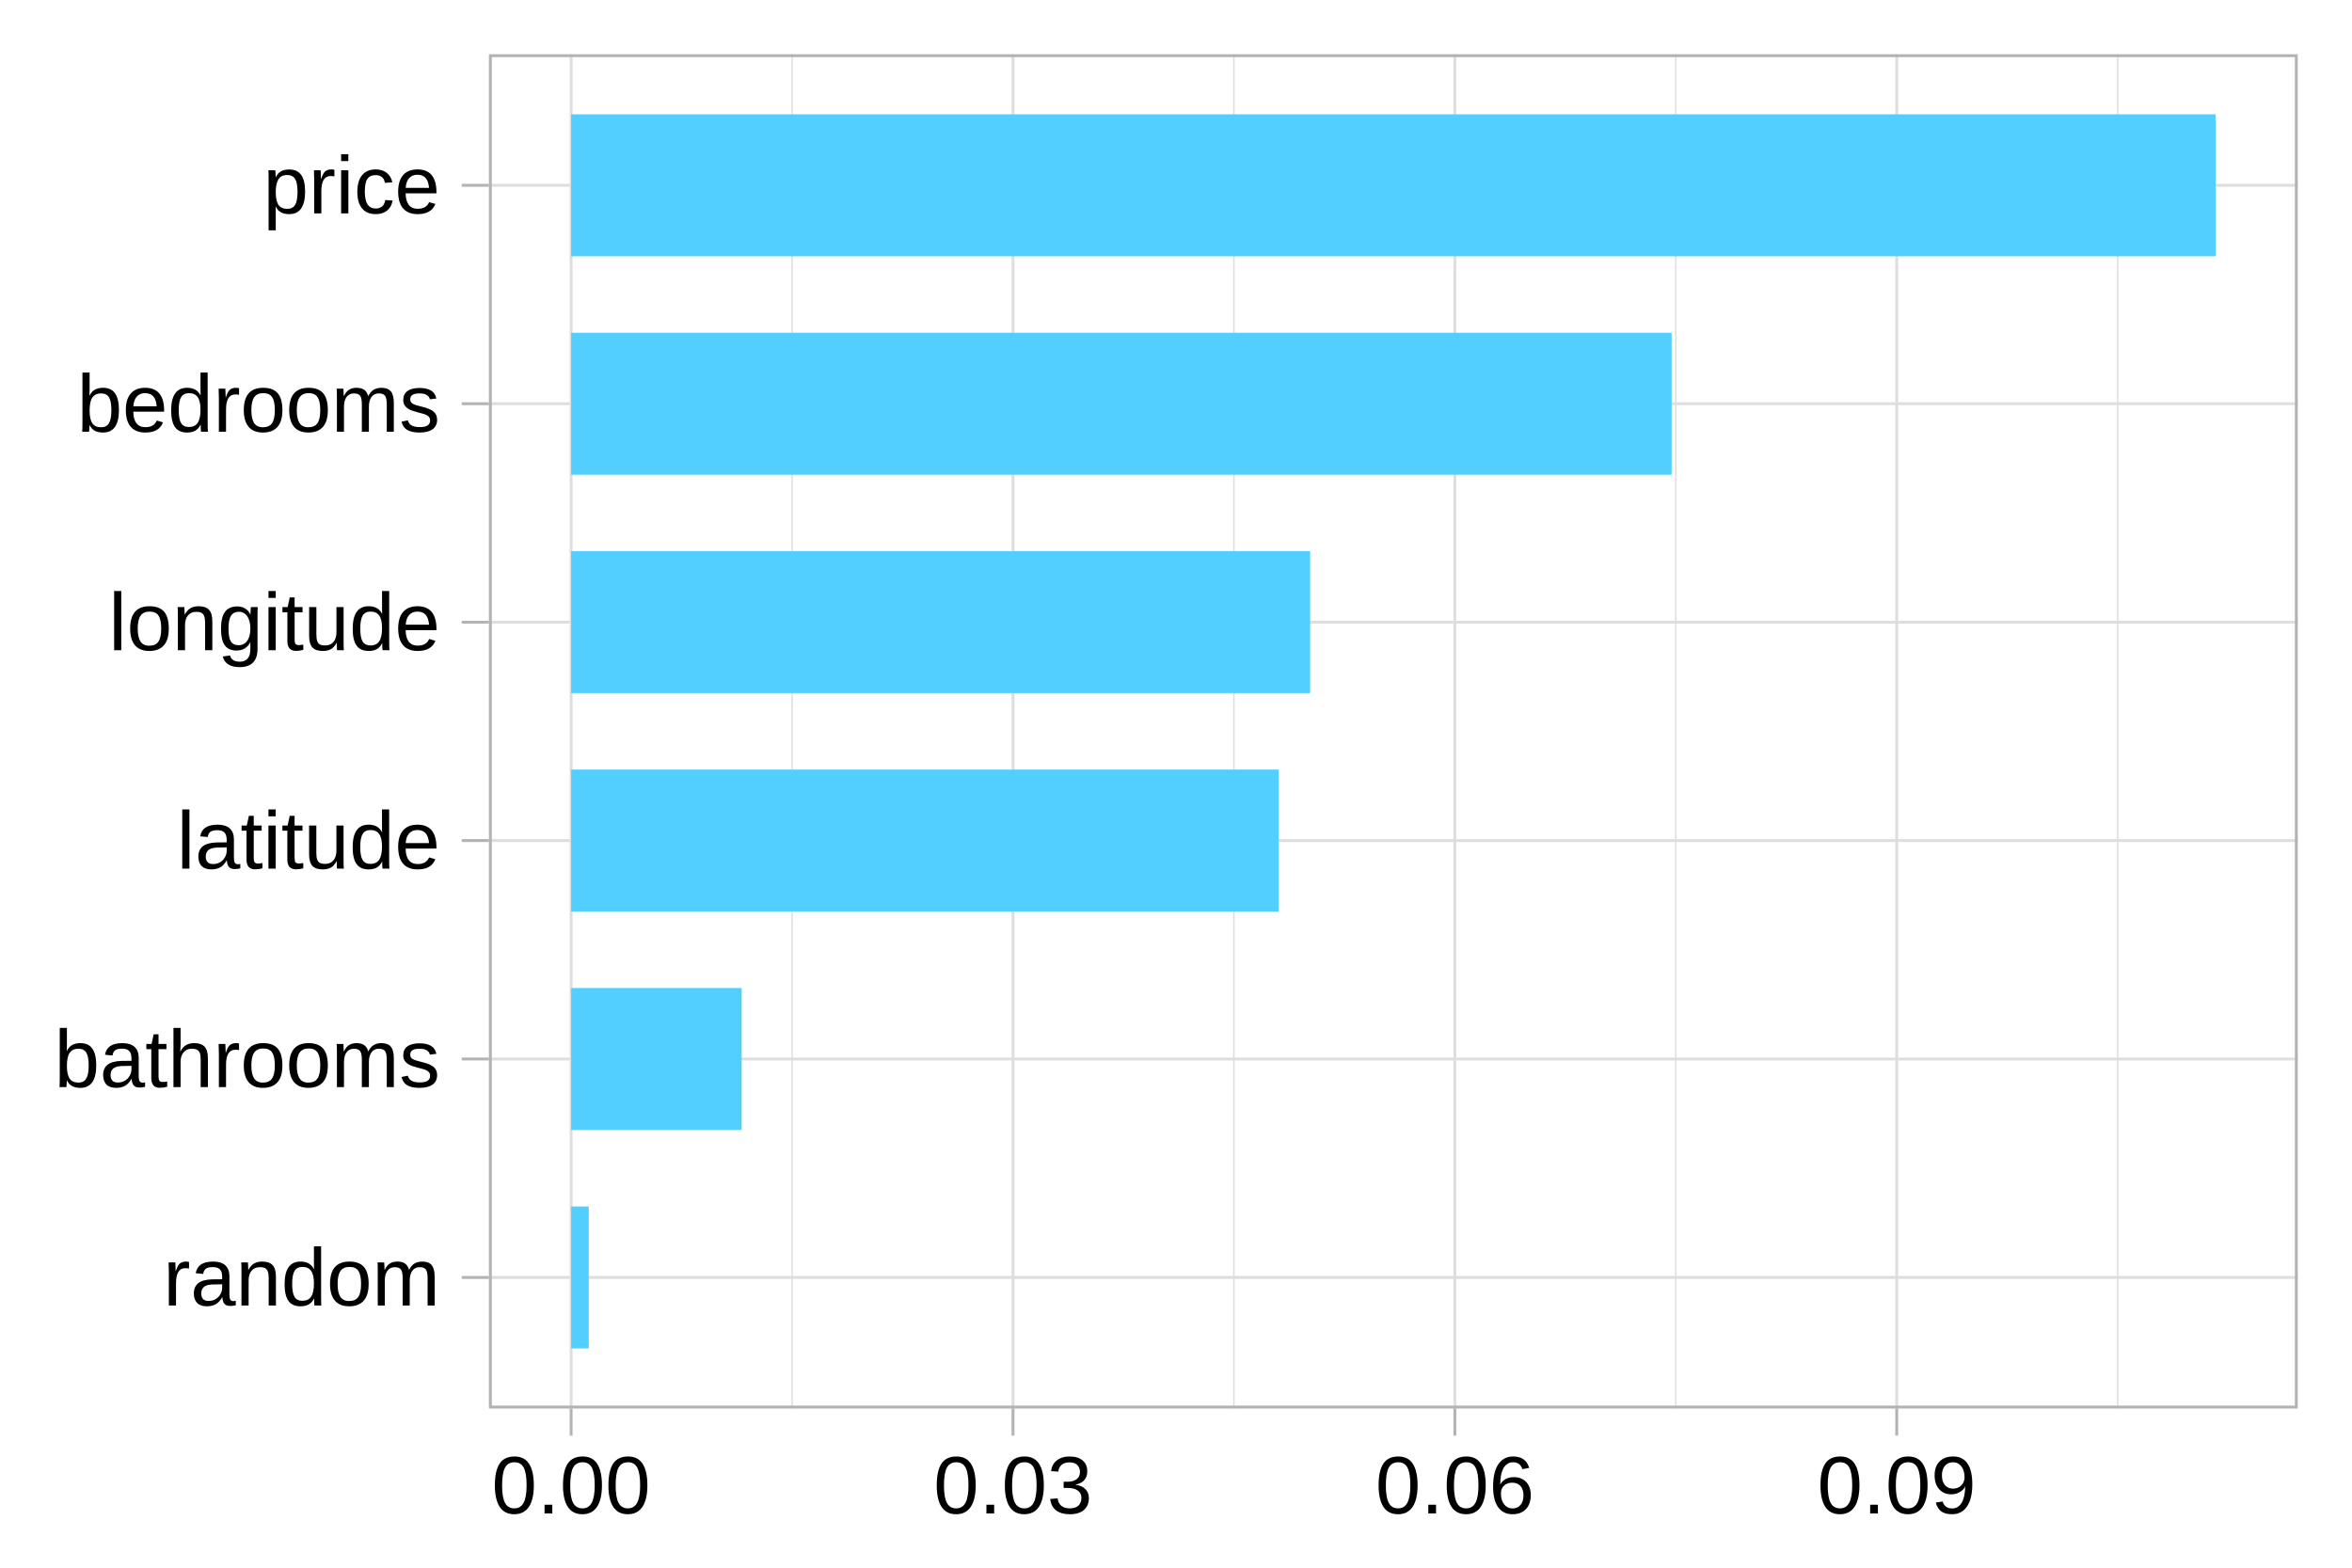
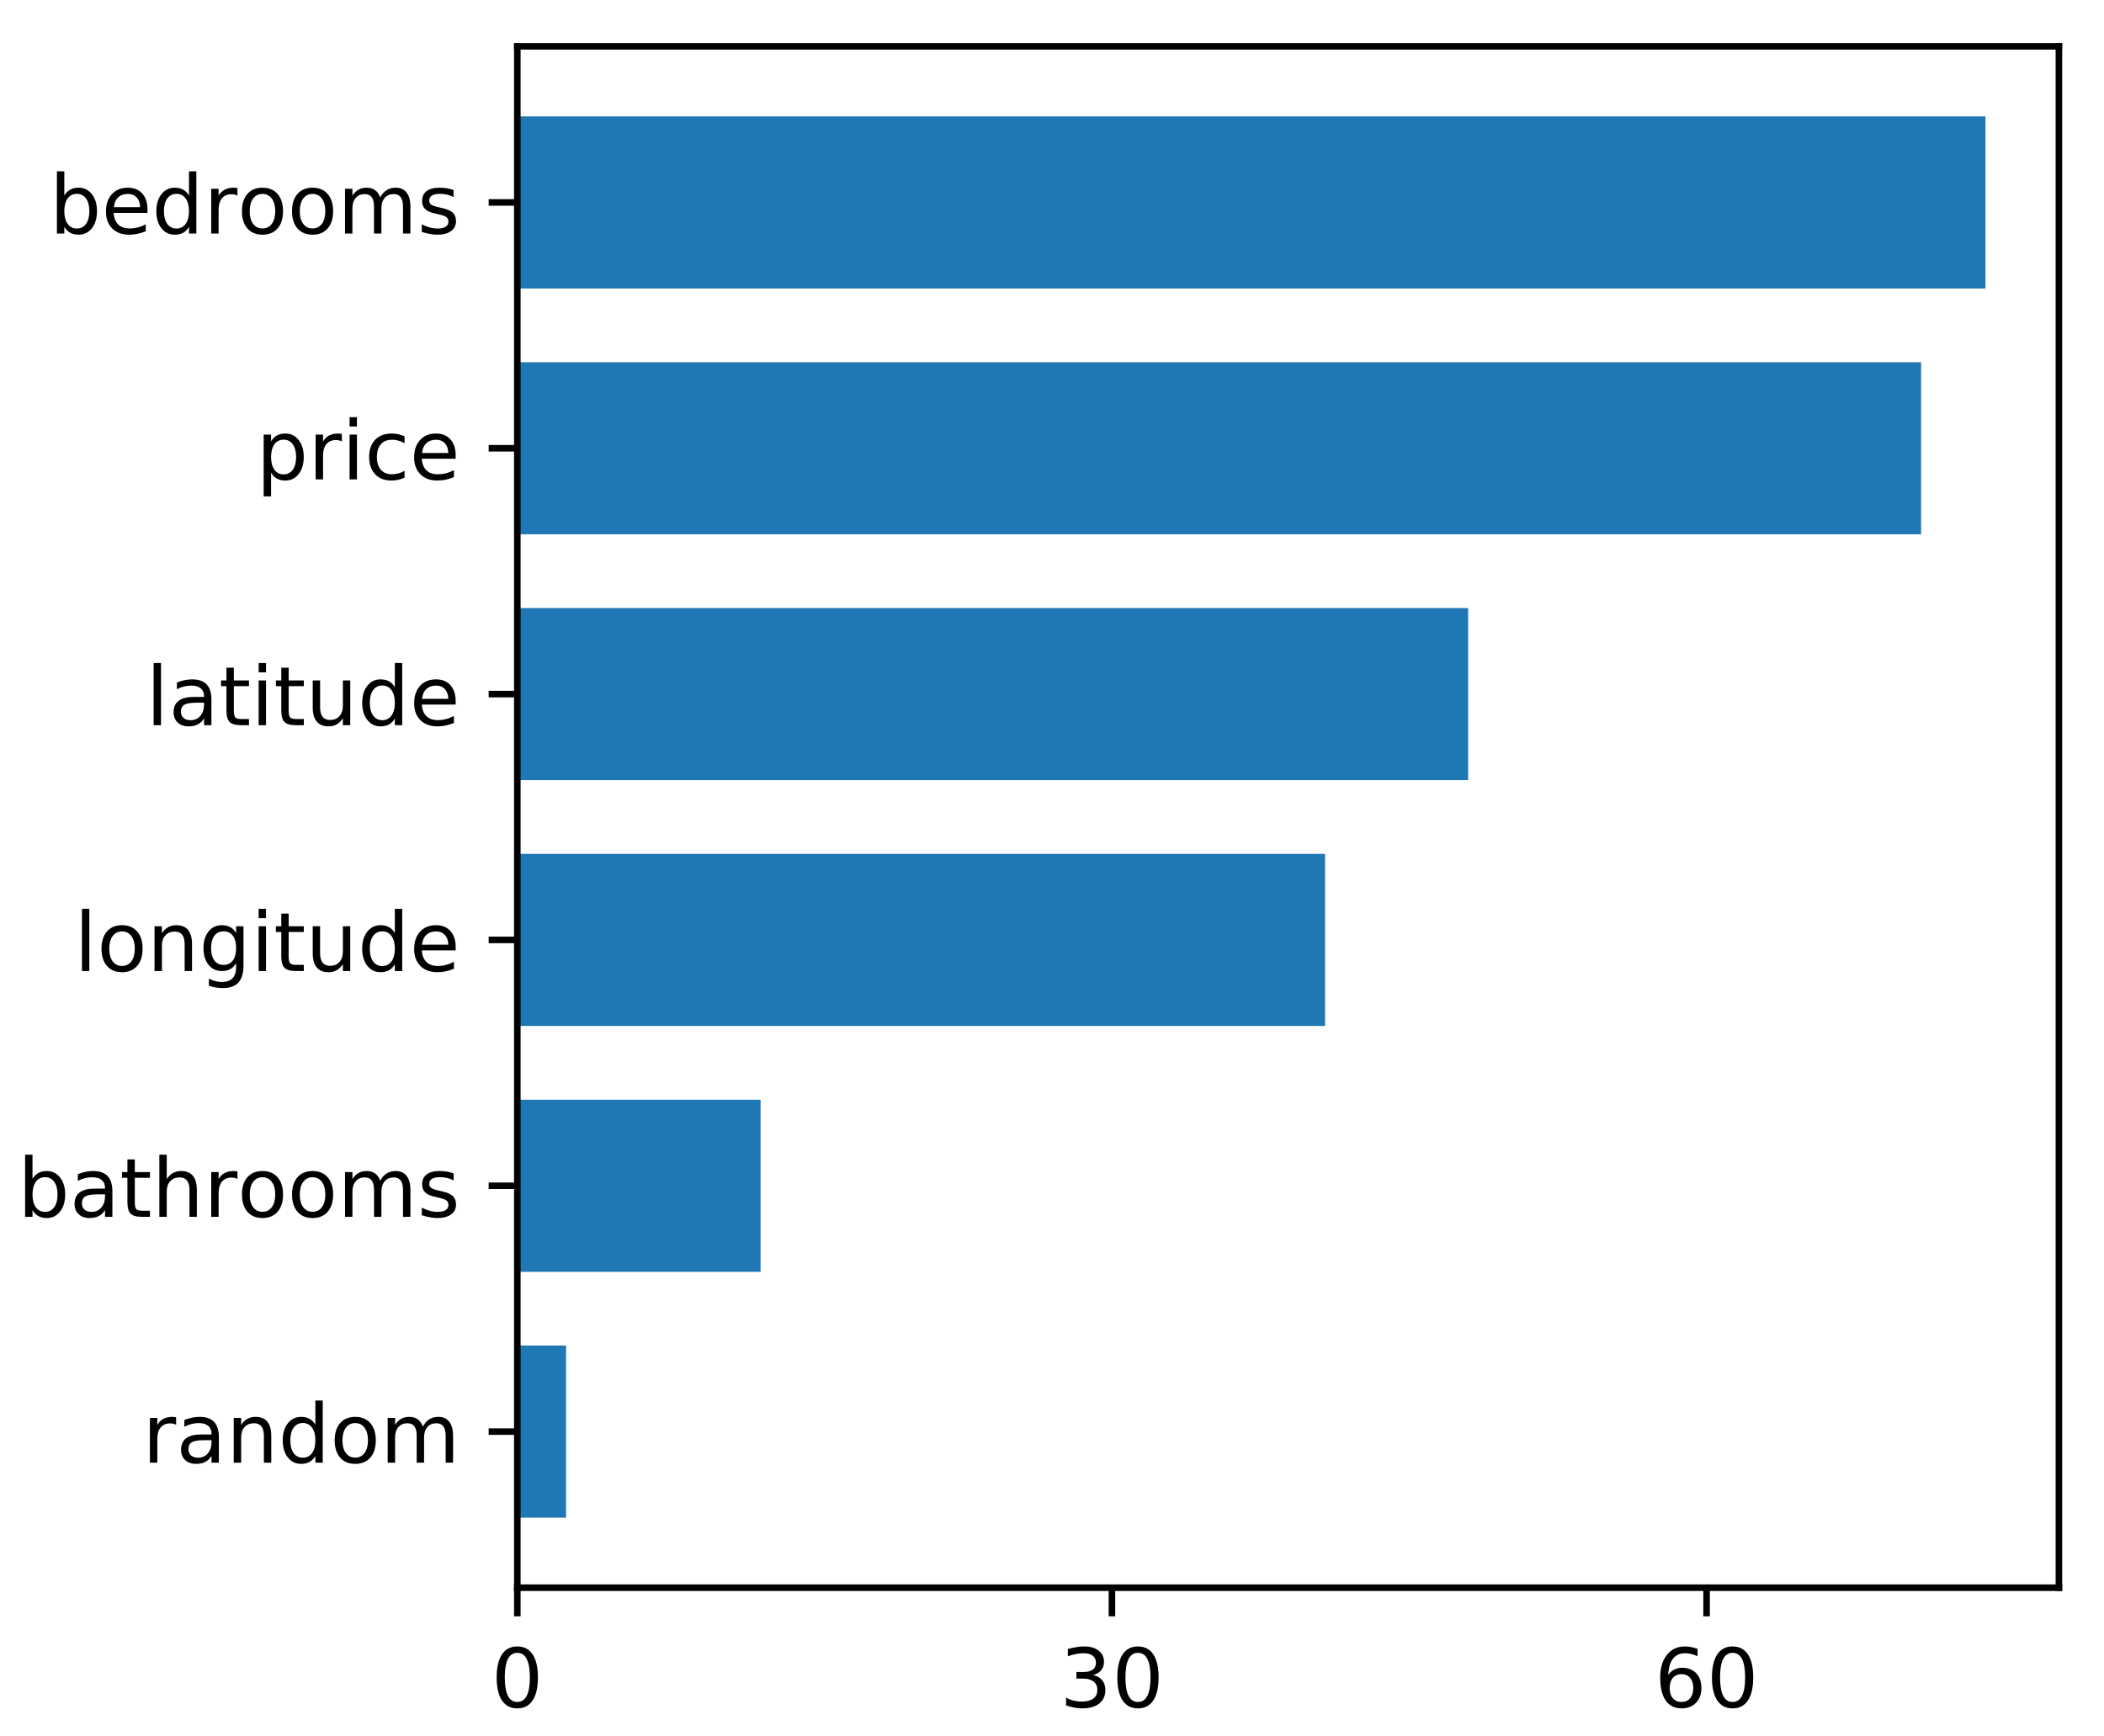
- <svg xmlns="http://www.w3.org/2000/svg" viewBox="0 0 432.00 288.00">
+ <svg xmlns="http://www.w3.org/2000/svg" xmlns:xlink="http://www.w3.org/1999/xlink" height="212pt" version="1.1" viewBox="0 0 257 212" width="257pt">
  <defs>
    <style type="text/css">
-     line, polyline, path, rect, circle {
-       fill: none;
-       stroke: #000000;
-       stroke-linecap: round;
-       stroke-linejoin: round;
-       stroke-miterlimit: 10.00;
-     }
+ *{stroke-linecap:butt;stroke-linejoin:round;}
  </style>
  </defs>
-   <rect width="100%" height="100%" style="stroke: none; fill: #FFFFFF;" />
-   <rect x="-0.00" y="0.00" width="432.00" height="288.00" style="stroke-width: 1.07; stroke: #FFFFFF; fill: #FFFFFF;" />
+   <g id="figure_1">
+     <g id="patch_1">
+       <path d="M 0 212.798  L 257.15 212.798  L 257.15 0  L 0 0  z " style="fill:#ffffff;" />
+     </g>
+     <g id="axes_1">
+       <g id="patch_2">
+         <path d="M 63.19 193.96  L 251.49 193.96  L 251.49 5.66  L 63.19 5.66  z " style="fill:#ffffff;" />
+       </g>
+       <g id="patch_3">
+         <path clip-path="url(#p2972586e76)" d="M 63.19 185.401  L 69.145 185.401  L 69.145 164.379  L 63.19 164.379  z " style="fill:#1f77b4;" />
+       </g>
+       <g id="patch_4">
+         <path clip-path="url(#p2972586e76)" d="M 63.19 155.369  L 92.902 155.369  L 92.902 134.347  L 63.19 134.347  z " style="fill:#1f77b4;" />
+       </g>
+       <g id="patch_5">
+         <path clip-path="url(#p2972586e76)" d="M 63.19 125.337  L 161.853 125.337  L 161.853 104.315  L 63.19 104.315  z " style="fill:#1f77b4;" />
+       </g>
+       <g id="patch_6">
+         <path clip-path="url(#p2972586e76)" d="M 63.19 95.305  L 179.331 95.305  L 179.331 74.283  L 63.19 74.283  z " style="fill:#1f77b4;" />
+       </g>
+       <g id="patch_7">
+         <path clip-path="url(#p2972586e76)" d="M 63.19 65.273  L 234.658 65.273  L 234.658 44.251  L 63.19 44.251  z " style="fill:#1f77b4;" />
+       </g>
+       <g id="patch_8">
+         <path clip-path="url(#p2972586e76)" d="M 63.19 35.241  L 242.523 35.241  L 242.523 14.219  L 63.19 14.219  z " style="fill:#1f77b4;" />
+       </g>
+       <g id="matplotlib.axis_1">
+         <g id="xtick_1">
+           <g id="line2d_1">
+             <defs>
+               <path d="M 0 0  L 0 3.5  " id="mf269d2a930" style="stroke:#000000;stroke-width:0.8;" />
+             </defs>
+             <g>
+               <use style="stroke:#000000;stroke-width:0.8;" x="63.19" xlink:href="#mf269d2a930" y="193.96" />
+             </g>
+           </g>
+           <g id="text_1">
+             <defs>
+               <path d="M 31.781 66.406  Q 24.172 66.406 20.328 58.906  Q 16.5 51.422 16.5 36.375  Q 16.5 21.391 20.328 13.891  Q 24.172 6.391 31.781 6.391  Q 39.453 6.391 43.281 13.891  Q 47.125 21.391 47.125 36.375  Q 47.125 51.422 43.281 58.906  Q 39.453 66.406 31.781 66.406  z M 31.781 74.219  Q 44.047 74.219 50.516 64.516  Q 56.984 54.828 56.984 36.375  Q 56.984 17.969 50.516 8.266  Q 44.047 -1.422 31.781 -1.422  Q 19.531 -1.422 13.062 8.266  Q 6.594 17.969 6.594 36.375  Q 6.594 54.828 13.062 64.516  Q 19.531 74.219 31.781 74.219  z " id="DejaVuSans-30" />
+             </defs>
+             <g transform="translate(60.00844 208.5584)scale(0.1 -0.1)">
+               <use xlink:href="#DejaVuSans-30" />
+             </g>
+           </g>
+         </g>
+         <g id="xtick_2">
+           <g id="line2d_2">
+             <g>
+               <use style="stroke:#000000;stroke-width:0.8;" x="135.821" xlink:href="#mf269d2a930" y="193.96" />
+             </g>
+           </g>
+           <g id="text_2">
+             <defs>
+               <path d="M 40.578 39.312  Q 47.656 37.797 51.625 33  Q 55.609 28.219 55.609 21.188  Q 55.609 10.406 48.188 4.484  Q 40.766 -1.422 27.094 -1.422  Q 22.516 -1.422 17.656 -0.516  Q 12.797 0.391 7.625 2.203  L 7.625 11.719  Q 11.719 9.328 16.594 8.109  Q 21.484 6.891 26.812 6.891  Q 36.078 6.891 40.938 10.547  Q 45.797 14.203 45.797 21.188  Q 45.797 27.641 41.281 31.266  Q 36.766 34.906 28.719 34.906  L 20.219 34.906  L 20.219 43.016  L 29.109 43.016  Q 36.375 43.016 40.234 45.922  Q 44.094 48.828 44.094 54.297  Q 44.094 59.906 40.109 62.906  Q 36.141 65.922 28.719 65.922  Q 24.656 65.922 20.016 65.031  Q 15.375 64.156 9.812 62.312  L 9.812 71.094  Q 15.438 72.656 20.344 73.438  Q 25.25 74.219 29.594 74.219  Q 40.828 74.219 47.359 69.109  Q 53.906 64.016 53.906 55.328  Q 53.906 49.266 50.438 45.094  Q 46.969 40.922 40.578 39.312  z " id="DejaVuSans-33" />
+             </defs>
+             <g transform="translate(129.4589 208.5584)scale(0.1 -0.1)">
+               <use xlink:href="#DejaVuSans-33" />
+               <use x="63.623" xlink:href="#DejaVuSans-30" />
+             </g>
+           </g>
+         </g>
+         <g id="xtick_3">
+           <g id="line2d_3">
+             <g>
+               <use style="stroke:#000000;stroke-width:0.8;" x="208.453" xlink:href="#mf269d2a930" y="193.96" />
+             </g>
+           </g>
+           <g id="text_3">
+             <defs>
+               <path d="M 33.016 40.375  Q 26.375 40.375 22.484 35.828  Q 18.609 31.297 18.609 23.391  Q 18.609 15.531 22.484 10.953  Q 26.375 6.391 33.016 6.391  Q 39.656 6.391 43.531 10.953  Q 47.406 15.531 47.406 23.391  Q 47.406 31.297 43.531 35.828  Q 39.656 40.375 33.016 40.375  z M 52.594 71.297  L 52.594 62.312  Q 48.875 64.062 45.094 64.984  Q 41.312 65.922 37.594 65.922  Q 27.828 65.922 22.672 59.328  Q 17.531 52.734 16.797 39.406  Q 19.672 43.656 24.016 45.922  Q 28.375 48.188 33.594 48.188  Q 44.578 48.188 50.953 41.516  Q 57.328 34.859 57.328 23.391  Q 57.328 12.156 50.688 5.359  Q 44.047 -1.422 33.016 -1.422  Q 20.359 -1.422 13.672 8.266  Q 6.984 17.969 6.984 36.375  Q 6.984 53.656 15.188 63.938  Q 23.391 74.219 37.203 74.219  Q 40.922 74.219 44.703 73.484  Q 48.484 72.75 52.594 71.297  z " id="DejaVuSans-36" />
+             </defs>
+             <g transform="translate(202.0906 208.5584)scale(0.1 -0.1)">
+               <use xlink:href="#DejaVuSans-36" />
+               <use x="63.623" xlink:href="#DejaVuSans-30" />
+             </g>
+           </g>
+         </g>
+       </g>
+       <g id="matplotlib.axis_2">
+         <g id="ytick_1">
+           <g id="line2d_4">
+             <defs>
+               <path d="M 0 0  L -3.5 0  " id="m5006908eec" style="stroke:#000000;stroke-width:0.8;" />
+             </defs>
+             <g>
+               <use style="stroke:#000000;stroke-width:0.8;" x="63.19" xlink:href="#m5006908eec" y="174.89" />
+             </g>
+           </g>
+           <g id="text_4">
+             <defs>
+               <path d="M 41.109 46.297  Q 39.594 47.172 37.812 47.578  Q 36.031 48 33.891 48  Q 26.266 48 22.188 43.047  Q 18.109 38.094 18.109 28.812  L 18.109 0  L 9.078 0  L 9.078 54.688  L 18.109 54.688  L 18.109 46.188  Q 20.953 51.172 25.484 53.578  Q 30.031 56 36.531 56  Q 37.453 56 38.578 55.875  Q 39.703 55.766 41.062 55.516  z " id="DejaVuSans-72" />
+               <path d="M 34.281 27.484  Q 23.391 27.484 19.188 25  Q 14.984 22.516 14.984 16.5  Q 14.984 11.719 18.141 8.906  Q 21.297 6.109 26.703 6.109  Q 34.188 6.109 38.703 11.406  Q 43.219 16.703 43.219 25.484  L 43.219 27.484  z M 52.203 31.203  L 52.203 0  L 43.219 0  L 43.219 8.297  Q 40.141 3.328 35.547 0.953  Q 30.953 -1.422 24.312 -1.422  Q 15.922 -1.422 10.953 3.297  Q 6 8.016 6 15.922  Q 6 25.141 12.172 29.828  Q 18.359 34.516 30.609 34.516  L 43.219 34.516  L 43.219 35.406  Q 43.219 41.609 39.141 45  Q 35.062 48.391 27.688 48.391  Q 23 48.391 18.547 47.266  Q 14.109 46.141 10.016 43.891  L 10.016 52.203  Q 14.938 54.109 19.578 55.047  Q 24.219 56 28.609 56  Q 40.484 56 46.344 49.844  Q 52.203 43.703 52.203 31.203  z " id="DejaVuSans-61" />
+               <path d="M 54.891 33.016  L 54.891 0  L 45.906 0  L 45.906 32.719  Q 45.906 40.484 42.875 44.328  Q 39.844 48.188 33.797 48.188  Q 26.516 48.188 22.312 43.547  Q 18.109 38.922 18.109 30.906  L 18.109 0  L 9.078 0  L 9.078 54.688  L 18.109 54.688  L 18.109 46.188  Q 21.344 51.125 25.703 53.562  Q 30.078 56 35.797 56  Q 45.219 56 50.047 50.172  Q 54.891 44.344 54.891 33.016  z " id="DejaVuSans-6e" />
+               <path d="M 45.406 46.391  L 45.406 75.984  L 54.391 75.984  L 54.391 0  L 45.406 0  L 45.406 8.203  Q 42.578 3.328 38.25 0.953  Q 33.938 -1.422 27.875 -1.422  Q 17.969 -1.422 11.734 6.484  Q 5.516 14.406 5.516 27.297  Q 5.516 40.188 11.734 48.094  Q 17.969 56 27.875 56  Q 33.938 56 38.25 53.625  Q 42.578 51.266 45.406 46.391  z M 14.797 27.297  Q 14.797 17.391 18.875 11.75  Q 22.953 6.109 30.078 6.109  Q 37.203 6.109 41.297 11.75  Q 45.406 17.391 45.406 27.297  Q 45.406 37.203 41.297 42.844  Q 37.203 48.484 30.078 48.484  Q 22.953 48.484 18.875 42.844  Q 14.797 37.203 14.797 27.297  z " id="DejaVuSans-64" />
+               <path d="M 30.609 48.391  Q 23.391 48.391 19.188 42.75  Q 14.984 37.109 14.984 27.297  Q 14.984 17.484 19.156 11.844  Q 23.344 6.203 30.609 6.203  Q 37.797 6.203 41.984 11.859  Q 46.188 17.531 46.188 27.297  Q 46.188 37.016 41.984 42.703  Q 37.797 48.391 30.609 48.391  z M 30.609 56  Q 42.328 56 49.016 48.375  Q 55.719 40.766 55.719 27.297  Q 55.719 13.875 49.016 6.219  Q 42.328 -1.422 30.609 -1.422  Q 18.844 -1.422 12.172 6.219  Q 5.516 13.875 5.516 27.297  Q 5.516 40.766 12.172 48.375  Q 18.844 56 30.609 56  z " id="DejaVuSans-6f" />
+               <path d="M 52 44.188  Q 55.375 50.25 60.062 53.125  Q 64.75 56 71.094 56  Q 79.641 56 84.281 50.016  Q 88.922 44.047 88.922 33.016  L 88.922 0  L 79.891 0  L 79.891 32.719  Q 79.891 40.578 77.094 44.375  Q 74.312 48.188 68.609 48.188  Q 61.625 48.188 57.562 43.547  Q 53.516 38.922 53.516 30.906  L 53.516 0  L 44.484 0  L 44.484 32.719  Q 44.484 40.625 41.703 44.406  Q 38.922 48.188 33.109 48.188  Q 26.219 48.188 22.156 43.531  Q 18.109 38.875 18.109 30.906  L 18.109 0  L 9.078 0  L 9.078 54.688  L 18.109 54.688  L 18.109 46.188  Q 21.188 51.219 25.484 53.609  Q 29.781 56 35.688 56  Q 41.656 56 45.828 52.969  Q 50 49.953 52 44.188  z " id="DejaVuSans-6d" />
+             </defs>
+             <g transform="translate(17.40531 178.689)scale(0.1 -0.1)">
+               <use xlink:href="#DejaVuSans-72" />
+               <use x="41.113" xlink:href="#DejaVuSans-61" />
+               <use x="102.393" xlink:href="#DejaVuSans-6e" />
+               <use x="165.771" xlink:href="#DejaVuSans-64" />
+               <use x="229.248" xlink:href="#DejaVuSans-6f" />
+               <use x="290.43" xlink:href="#DejaVuSans-6d" />
+             </g>
+           </g>
+         </g>
+         <g id="ytick_2">
+           <g id="line2d_5">
+             <g>
+               <use style="stroke:#000000;stroke-width:0.8;" x="63.19" xlink:href="#m5006908eec" y="144.858" />
+             </g>
+           </g>
+           <g id="text_5">
+             <defs>
+               <path d="M 48.688 27.297  Q 48.688 37.203 44.609 42.844  Q 40.531 48.484 33.406 48.484  Q 26.266 48.484 22.188 42.844  Q 18.109 37.203 18.109 27.297  Q 18.109 17.391 22.188 11.75  Q 26.266 6.109 33.406 6.109  Q 40.531 6.109 44.609 11.75  Q 48.688 17.391 48.688 27.297  z M 18.109 46.391  Q 20.953 51.266 25.266 53.625  Q 29.594 56 35.594 56  Q 45.562 56 51.781 48.094  Q 58.016 40.188 58.016 27.297  Q 58.016 14.406 51.781 6.484  Q 45.562 -1.422 35.594 -1.422  Q 29.594 -1.422 25.266 0.953  Q 20.953 3.328 18.109 8.203  L 18.109 0  L 9.078 0  L 9.078 75.984  L 18.109 75.984  z " id="DejaVuSans-62" />
+               <path d="M 18.312 70.219  L 18.312 54.688  L 36.812 54.688  L 36.812 47.703  L 18.312 47.703  L 18.312 18.016  Q 18.312 11.328 20.141 9.422  Q 21.969 7.516 27.594 7.516  L 36.812 7.516  L 36.812 0  L 27.594 0  Q 17.188 0 13.234 3.875  Q 9.281 7.766 9.281 18.016  L 9.281 47.703  L 2.688 47.703  L 2.688 54.688  L 9.281 54.688  L 9.281 70.219  z " id="DejaVuSans-74" />
+               <path d="M 54.891 33.016  L 54.891 0  L 45.906 0  L 45.906 32.719  Q 45.906 40.484 42.875 44.328  Q 39.844 48.188 33.797 48.188  Q 26.516 48.188 22.312 43.547  Q 18.109 38.922 18.109 30.906  L 18.109 0  L 9.078 0  L 9.078 75.984  L 18.109 75.984  L 18.109 46.188  Q 21.344 51.125 25.703 53.562  Q 30.078 56 35.797 56  Q 45.219 56 50.047 50.172  Q 54.891 44.344 54.891 33.016  z " id="DejaVuSans-68" />
+               <path d="M 44.281 53.078  L 44.281 44.578  Q 40.484 46.531 36.375 47.5  Q 32.281 48.484 27.875 48.484  Q 21.188 48.484 17.844 46.438  Q 14.5 44.391 14.5 40.281  Q 14.5 37.156 16.891 35.375  Q 19.281 33.594 26.516 31.984  L 29.594 31.297  Q 39.156 29.25 43.188 25.516  Q 47.219 21.781 47.219 15.094  Q 47.219 7.469 41.188 3.016  Q 35.156 -1.422 24.609 -1.422  Q 20.219 -1.422 15.453 -0.562  Q 10.688 0.297 5.422 2  L 5.422 11.281  Q 10.406 8.688 15.234 7.391  Q 20.062 6.109 24.812 6.109  Q 31.156 6.109 34.562 8.281  Q 37.984 10.453 37.984 14.406  Q 37.984 18.062 35.516 20.016  Q 33.062 21.969 24.703 23.781  L 21.578 24.516  Q 13.234 26.266 9.516 29.906  Q 5.812 33.547 5.812 39.891  Q 5.812 47.609 11.281 51.797  Q 16.75 56 26.812 56  Q 31.781 56 36.172 55.266  Q 40.578 54.547 44.281 53.078  z " id="DejaVuSans-73" />
+             </defs>
+             <g transform="translate(2.16 148.6571)scale(0.1 -0.1)">
+               <use xlink:href="#DejaVuSans-62" />
+               <use x="63.477" xlink:href="#DejaVuSans-61" />
+               <use x="124.756" xlink:href="#DejaVuSans-74" />
+               <use x="163.965" xlink:href="#DejaVuSans-68" />
+               <use x="227.344" xlink:href="#DejaVuSans-72" />
+               <use x="268.426" xlink:href="#DejaVuSans-6f" />
+               <use x="329.607" xlink:href="#DejaVuSans-6f" />
+               <use x="390.789" xlink:href="#DejaVuSans-6d" />
+               <use x="488.201" xlink:href="#DejaVuSans-73" />
+             </g>
+           </g>
+         </g>
+         <g id="ytick_3">
+           <g id="line2d_6">
+             <g>
+               <use style="stroke:#000000;stroke-width:0.8;" x="63.19" xlink:href="#m5006908eec" y="114.826" />
+             </g>
+           </g>
+           <g id="text_6">
+             <defs>
+               <path d="M 9.422 75.984  L 18.406 75.984  L 18.406 0  L 9.422 0  z " id="DejaVuSans-6c" />
+               <path d="M 45.406 27.984  Q 45.406 37.75 41.375 43.109  Q 37.359 48.484 30.078 48.484  Q 22.859 48.484 18.828 43.109  Q 14.797 37.75 14.797 27.984  Q 14.797 18.266 18.828 12.891  Q 22.859 7.516 30.078 7.516  Q 37.359 7.516 41.375 12.891  Q 45.406 18.266 45.406 27.984  z M 54.391 6.781  Q 54.391 -7.172 48.188 -13.984  Q 42 -20.797 29.203 -20.797  Q 24.469 -20.797 20.266 -20.094  Q 16.062 -19.391 12.109 -17.922  L 12.109 -9.188  Q 16.062 -11.328 19.922 -12.344  Q 23.781 -13.375 27.781 -13.375  Q 36.625 -13.375 41.016 -8.766  Q 45.406 -4.156 45.406 5.172  L 45.406 9.625  Q 42.625 4.781 38.281 2.391  Q 33.938 0 27.875 0  Q 17.828 0 11.672 7.656  Q 5.516 15.328 5.516 27.984  Q 5.516 40.672 11.672 48.328  Q 17.828 56 27.875 56  Q 33.938 56 38.281 53.609  Q 42.625 51.219 45.406 46.391  L 45.406 54.688  L 54.391 54.688  z " id="DejaVuSans-67" />
+               <path d="M 9.422 54.688  L 18.406 54.688  L 18.406 0  L 9.422 0  z M 9.422 75.984  L 18.406 75.984  L 18.406 64.594  L 9.422 64.594  z " id="DejaVuSans-69" />
+               <path d="M 8.5 21.578  L 8.5 54.688  L 17.484 54.688  L 17.484 21.922  Q 17.484 14.156 20.5 10.266  Q 23.531 6.391 29.594 6.391  Q 36.859 6.391 41.078 11.031  Q 45.312 15.672 45.312 23.688  L 45.312 54.688  L 54.297 54.688  L 54.297 0  L 45.312 0  L 45.312 8.406  Q 42.047 3.422 37.719 1  Q 33.406 -1.422 27.688 -1.422  Q 18.266 -1.422 13.375 4.438  Q 8.5 10.297 8.5 21.578  z M 31.109 56  z " id="DejaVuSans-75" />
+               <path d="M 56.203 29.594  L 56.203 25.203  L 14.891 25.203  Q 15.484 15.922 20.484 11.062  Q 25.484 6.203 34.422 6.203  Q 39.594 6.203 44.453 7.469  Q 49.312 8.734 54.109 11.281  L 54.109 2.781  Q 49.266 0.734 44.188 -0.344  Q 39.109 -1.422 33.891 -1.422  Q 20.797 -1.422 13.156 6.188  Q 5.516 13.812 5.516 26.812  Q 5.516 40.234 12.766 48.109  Q 20.016 56 32.328 56  Q 43.359 56 49.781 48.891  Q 56.203 41.797 56.203 29.594  z M 47.219 32.234  Q 47.125 39.594 43.094 43.984  Q 39.062 48.391 32.422 48.391  Q 24.906 48.391 20.391 44.141  Q 15.875 39.891 15.188 32.172  z " id="DejaVuSans-65" />
+             </defs>
+             <g transform="translate(9.069375 118.6252)scale(0.1 -0.1)">
+               <use xlink:href="#DejaVuSans-6c" />
+               <use x="27.783" xlink:href="#DejaVuSans-6f" />
+               <use x="88.965" xlink:href="#DejaVuSans-6e" />
+               <use x="152.344" xlink:href="#DejaVuSans-67" />
+               <use x="215.82" xlink:href="#DejaVuSans-69" />
+               <use x="243.604" xlink:href="#DejaVuSans-74" />
+               <use x="282.812" xlink:href="#DejaVuSans-75" />
+               <use x="346.191" xlink:href="#DejaVuSans-64" />
+               <use x="409.668" xlink:href="#DejaVuSans-65" />
+             </g>
+           </g>
+         </g>
+         <g id="ytick_4">
+           <g id="line2d_7">
+             <g>
+               <use style="stroke:#000000;stroke-width:0.8;" x="63.19" xlink:href="#m5006908eec" y="84.794" />
+             </g>
+           </g>
+           <g id="text_7">
+             <g transform="translate(17.82562 88.59327)scale(0.1 -0.1)">
+               <use xlink:href="#DejaVuSans-6c" />
+               <use x="27.783" xlink:href="#DejaVuSans-61" />
+               <use x="89.062" xlink:href="#DejaVuSans-74" />
+               <use x="128.271" xlink:href="#DejaVuSans-69" />
+               <use x="156.055" xlink:href="#DejaVuSans-74" />
+               <use x="195.264" xlink:href="#DejaVuSans-75" />
+               <use x="258.643" xlink:href="#DejaVuSans-64" />
+               <use x="322.119" xlink:href="#DejaVuSans-65" />
+             </g>
+           </g>
+         </g>
+         <g id="ytick_5">
+           <g id="line2d_8">
+             <g>
+               <use style="stroke:#000000;stroke-width:0.8;" x="63.19" xlink:href="#m5006908eec" y="54.762" />
+             </g>
+           </g>
+           <g id="text_8">
+             <defs>
+               <path d="M 18.109 8.203  L 18.109 -20.797  L 9.078 -20.797  L 9.078 54.688  L 18.109 54.688  L 18.109 46.391  Q 20.953 51.266 25.266 53.625  Q 29.594 56 35.594 56  Q 45.562 56 51.781 48.094  Q 58.016 40.188 58.016 27.297  Q 58.016 14.406 51.781 6.484  Q 45.562 -1.422 35.594 -1.422  Q 29.594 -1.422 25.266 0.953  Q 20.953 3.328 18.109 8.203  z M 48.688 27.297  Q 48.688 37.203 44.609 42.844  Q 40.531 48.484 33.406 48.484  Q 26.266 48.484 22.188 42.844  Q 18.109 37.203 18.109 27.297  Q 18.109 17.391 22.188 11.75  Q 26.266 6.109 33.406 6.109  Q 40.531 6.109 44.609 11.75  Q 48.688 17.391 48.688 27.297  z " id="DejaVuSans-70" />
+               <path d="M 48.781 52.594  L 48.781 44.188  Q 44.969 46.297 41.141 47.344  Q 37.312 48.391 33.406 48.391  Q 24.656 48.391 19.812 42.844  Q 14.984 37.312 14.984 27.297  Q 14.984 17.281 19.812 11.734  Q 24.656 6.203 33.406 6.203  Q 37.312 6.203 41.141 7.25  Q 44.969 8.297 48.781 10.406  L 48.781 2.094  Q 45.016 0.344 40.984 -0.531  Q 36.969 -1.422 32.422 -1.422  Q 20.062 -1.422 12.781 6.344  Q 5.516 14.109 5.516 27.297  Q 5.516 40.672 12.859 48.328  Q 20.219 56 33.016 56  Q 37.156 56 41.109 55.141  Q 45.062 54.297 48.781 52.594  z " id="DejaVuSans-63" />
+             </defs>
+             <g transform="translate(31.30063 58.56137)scale(0.1 -0.1)">
+               <use xlink:href="#DejaVuSans-70" />
+               <use x="63.477" xlink:href="#DejaVuSans-72" />
+               <use x="104.59" xlink:href="#DejaVuSans-69" />
+               <use x="132.373" xlink:href="#DejaVuSans-63" />
+               <use x="187.354" xlink:href="#DejaVuSans-65" />
+             </g>
+           </g>
+         </g>
+         <g id="ytick_6">
+           <g id="line2d_9">
+             <g>
+               <use style="stroke:#000000;stroke-width:0.8;" x="63.19" xlink:href="#m5006908eec" y="24.73" />
+             </g>
+           </g>
+           <g id="text_9">
+             <g transform="translate(6.044375 28.52947)scale(0.1 -0.1)">
+               <use xlink:href="#DejaVuSans-62" />
+               <use x="63.477" xlink:href="#DejaVuSans-65" />
+               <use x="125" xlink:href="#DejaVuSans-64" />
+               <use x="188.477" xlink:href="#DejaVuSans-72" />
+               <use x="229.559" xlink:href="#DejaVuSans-6f" />
+               <use x="290.74" xlink:href="#DejaVuSans-6f" />
+               <use x="351.922" xlink:href="#DejaVuSans-6d" />
+               <use x="449.334" xlink:href="#DejaVuSans-73" />
+             </g>
+           </g>
+         </g>
+       </g>
+       <g id="patch_9">
+         <path d="M 63.19 193.96  L 63.19 5.66  " style="fill:none;stroke:#000000;stroke-linecap:square;stroke-linejoin:miter;stroke-width:0.8;" />
+       </g>
+       <g id="patch_10">
+         <path d="M 251.49 193.96  L 251.49 5.66  " style="fill:none;stroke:#000000;stroke-linecap:square;stroke-linejoin:miter;stroke-width:0.8;" />
+       </g>
+       <g id="patch_11">
+         <path d="M 63.19 193.96  L 251.49 193.96  " style="fill:none;stroke:#000000;stroke-linecap:square;stroke-linejoin:miter;stroke-width:0.8;" />
+       </g>
+       <g id="patch_12">
+         <path d="M 63.19 5.66  L 251.49 5.66  " style="fill:none;stroke:#000000;stroke-linecap:square;stroke-linejoin:miter;stroke-width:0.8;" />
+       </g>
+     </g>
+   </g>
  <defs>
-     <clipPath id="cpODkuNzk4Mnw0MjIuMDM3fDI1OC43NTh8OS45NjI2NA==">
-       <rect x="89.80" y="9.96" width="332.24" height="248.80" />
+     <clipPath id="p2972586e76">
+       <rect height="188.3" width="188.3" x="63.19" y="5.66" />
    </clipPath>
  </defs>
-   <rect x="89.80" y="9.96" width="332.24" height="248.80" style="stroke-width: 1.07; stroke: none; fill: #FFFFFF;" clip-path="url(#cpODkuNzk4Mnw0MjIuMDM3fDI1OC43NTh8OS45NjI2NA==)" />
-   <polyline points="145.48,258.76 145.48,9.96 " style="stroke-width: 0.27; stroke: #DEDEDE; stroke-linecap: butt;" clip-path="url(#cpODkuNzk4Mnw0MjIuMDM3fDI1OC43NTh8OS45NjI2NA==)" />
-   <polyline points="226.64,258.76 226.64,9.96 " style="stroke-width: 0.27; stroke: #DEDEDE; stroke-linecap: butt;" clip-path="url(#cpODkuNzk4Mnw0MjIuMDM3fDI1OC43NTh8OS45NjI2NA==)" />
-   <polyline points="307.80,258.76 307.80,9.96 " style="stroke-width: 0.27; stroke: #DEDEDE; stroke-linecap: butt;" clip-path="url(#cpODkuNzk4Mnw0MjIuMDM3fDI1OC43NTh8OS45NjI2NA==)" />
-   <polyline points="388.96,258.76 388.96,9.96 " style="stroke-width: 0.27; stroke: #DEDEDE; stroke-linecap: butt;" clip-path="url(#cpODkuNzk4Mnw0MjIuMDM3fDI1OC43NTh8OS45NjI2NA==)" />
-   <polyline points="89.80,234.68 422.04,234.68 " style="stroke-width: 0.53; stroke: #DEDEDE; stroke-linecap: butt;" clip-path="url(#cpODkuNzk4Mnw0MjIuMDM3fDI1OC43NTh8OS45NjI2NA==)" />
-   <polyline points="89.80,194.55 422.04,194.55 " style="stroke-width: 0.53; stroke: #DEDEDE; stroke-linecap: butt;" clip-path="url(#cpODkuNzk4Mnw0MjIuMDM3fDI1OC43NTh8OS45NjI2NA==)" />
-   <polyline points="89.80,154.42 422.04,154.42 " style="stroke-width: 0.53; stroke: #DEDEDE; stroke-linecap: butt;" clip-path="url(#cpODkuNzk4Mnw0MjIuMDM3fDI1OC43NTh8OS45NjI2NA==)" />
-   <polyline points="89.80,114.30 422.04,114.30 " style="stroke-width: 0.53; stroke: #DEDEDE; stroke-linecap: butt;" clip-path="url(#cpODkuNzk4Mnw0MjIuMDM3fDI1OC43NTh8OS45NjI2NA==)" />
-   <polyline points="89.80,74.17 422.04,74.17 " style="stroke-width: 0.53; stroke: #DEDEDE; stroke-linecap: butt;" clip-path="url(#cpODkuNzk4Mnw0MjIuMDM3fDI1OC43NTh8OS45NjI2NA==)" />
-   <polyline points="89.80,34.04 422.04,34.04 " style="stroke-width: 0.53; stroke: #DEDEDE; stroke-linecap: butt;" clip-path="url(#cpODkuNzk4Mnw0MjIuMDM3fDI1OC43NTh8OS45NjI2NA==)" />
-   <polyline points="104.90,258.76 104.90,9.96 " style="stroke-width: 0.53; stroke: #DEDEDE; stroke-linecap: butt;" clip-path="url(#cpODkuNzk4Mnw0MjIuMDM3fDI1OC43NTh8OS45NjI2NA==)" />
-   <polyline points="186.06,258.76 186.06,9.96 " style="stroke-width: 0.53; stroke: #DEDEDE; stroke-linecap: butt;" clip-path="url(#cpODkuNzk4Mnw0MjIuMDM3fDI1OC43NTh8OS45NjI2NA==)" />
-   <polyline points="267.22,258.76 267.22,9.96 " style="stroke-width: 0.53; stroke: #DEDEDE; stroke-linecap: butt;" clip-path="url(#cpODkuNzk4Mnw0MjIuMDM3fDI1OC43NTh8OS45NjI2NA==)" />
-   <polyline points="348.38,258.76 348.38,9.96 " style="stroke-width: 0.53; stroke: #DEDEDE; stroke-linecap: butt;" clip-path="url(#cpODkuNzk4Mnw0MjIuMDM3fDI1OC43NTh8OS45NjI2NA==)" />
-   <rect x="104.90" y="221.64" width="3.24" height="26.08" style="stroke-width: 1.07; stroke: none; stroke-linecap: butt; fill: #53CFFF;" clip-path="url(#cpODkuNzk4Mnw0MjIuMDM3fDI1OC43NTh8OS45NjI2NA==)" />
-   <rect x="104.90" y="181.51" width="31.33" height="26.08" style="stroke-width: 1.07; stroke: none; stroke-linecap: butt; fill: #53CFFF;" clip-path="url(#cpODkuNzk4Mnw0MjIuMDM3fDI1OC43NTh8OS45NjI2NA==)" />
-   <rect x="104.90" y="141.38" width="129.96" height="26.08" style="stroke-width: 1.07; stroke: none; stroke-linecap: butt; fill: #53CFFF;" clip-path="url(#cpODkuNzk4Mnw0MjIuMDM3fDI1OC43NTh8OS45NjI2NA==)" />
-   <rect x="104.90" y="101.25" width="135.74" height="26.08" style="stroke-width: 1.07; stroke: none; stroke-linecap: butt; fill: #53CFFF;" clip-path="url(#cpODkuNzk4Mnw0MjIuMDM3fDI1OC43NTh8OS45NjI2NA==)" />
-   <rect x="104.90" y="61.13" width="202.14" height="26.08" style="stroke-width: 1.07; stroke: none; stroke-linecap: butt; fill: #53CFFF;" clip-path="url(#cpODkuNzk4Mnw0MjIuMDM3fDI1OC43NTh8OS45NjI2NA==)" />
-   <rect x="104.90" y="21.00" width="302.04" height="26.08" style="stroke-width: 1.07; stroke: none; stroke-linecap: butt; fill: #53CFFF;" clip-path="url(#cpODkuNzk4Mnw0MjIuMDM3fDI1OC43NTh8OS45NjI2NA==)" />
-   <rect x="89.80" y="9.96" width="332.24" height="248.80" style="stroke-width: 1.07; stroke: #B3B3B3;" clip-path="url(#cpODkuNzk4Mnw0MjIuMDM3fDI1OC43NTh8OS45NjI2NA==)" />
-   <defs>
-     <clipPath id="cpMHw0MzJ8Mjg4fDA=">
-       <rect x="0.00" y="0.00" width="432.00" height="288.00" />
-     </clipPath>
-   </defs>
-   <g clip-path="url(#cpMHw0MzJ8Mjg4fDA=)">
-     <text x="29.97" y="239.84" style="font-size: 15.00px; font-family: Liberation Sans;" textLength="50.86px" lengthAdjust="spacingAndGlyphs">random</text>
-   </g>
-   <g clip-path="url(#cpMHw0MzJ8Mjg4fDA=)">
-     <text x="9.96" y="199.71" style="font-size: 15.00px; font-family: Liberation Sans;" textLength="70.87px" lengthAdjust="spacingAndGlyphs">bathrooms</text>
-   </g>
-   <g clip-path="url(#cpMHw0MzJ8Mjg4fDA=)">
-     <text x="32.46" y="159.58" style="font-size: 15.00px; font-family: Liberation Sans;" textLength="48.37px" lengthAdjust="spacingAndGlyphs">latitude</text>
-   </g>
-   <g clip-path="url(#cpMHw0MzJ8Mjg4fDA=)">
-     <text x="19.95" y="119.45" style="font-size: 15.00px; font-family: Liberation Sans;" textLength="60.89px" lengthAdjust="spacingAndGlyphs">longitude</text>
-   </g>
-   <g clip-path="url(#cpMHw0MzJ8Mjg4fDA=)">
-     <text x="14.13" y="79.32" style="font-size: 15.00px; font-family: Liberation Sans;" textLength="66.70px" lengthAdjust="spacingAndGlyphs">bedrooms</text>
-   </g>
-   <g clip-path="url(#cpMHw0MzJ8Mjg4fDA=)">
-     <text x="48.32" y="39.20" style="font-size: 15.00px; font-family: Liberation Sans;" textLength="32.51px" lengthAdjust="spacingAndGlyphs">price</text>
-   </g>
-   <polyline points="84.82,234.68 89.80,234.68 " style="stroke-width: 0.53; stroke: #B3B3B3; stroke-linecap: butt;" clip-path="url(#cpMHw0MzJ8Mjg4fDA=)" />
-   <polyline points="84.82,194.55 89.80,194.55 " style="stroke-width: 0.53; stroke: #B3B3B3; stroke-linecap: butt;" clip-path="url(#cpMHw0MzJ8Mjg4fDA=)" />
-   <polyline points="84.82,154.42 89.80,154.42 " style="stroke-width: 0.53; stroke: #B3B3B3; stroke-linecap: butt;" clip-path="url(#cpMHw0MzJ8Mjg4fDA=)" />
-   <polyline points="84.82,114.30 89.80,114.30 " style="stroke-width: 0.53; stroke: #B3B3B3; stroke-linecap: butt;" clip-path="url(#cpMHw0MzJ8Mjg4fDA=)" />
-   <polyline points="84.82,74.17 89.80,74.17 " style="stroke-width: 0.53; stroke: #B3B3B3; stroke-linecap: butt;" clip-path="url(#cpMHw0MzJ8Mjg4fDA=)" />
-   <polyline points="84.82,34.04 89.80,34.04 " style="stroke-width: 0.53; stroke: #B3B3B3; stroke-linecap: butt;" clip-path="url(#cpMHw0MzJ8Mjg4fDA=)" />
-   <polyline points="104.90,263.74 104.90,258.76 " style="stroke-width: 0.53; stroke: #B3B3B3; stroke-linecap: butt;" clip-path="url(#cpMHw0MzJ8Mjg4fDA=)" />
-   <polyline points="186.06,263.74 186.06,258.76 " style="stroke-width: 0.53; stroke: #B3B3B3; stroke-linecap: butt;" clip-path="url(#cpMHw0MzJ8Mjg4fDA=)" />
-   <polyline points="267.22,263.74 267.22,258.76 " style="stroke-width: 0.53; stroke: #B3B3B3; stroke-linecap: butt;" clip-path="url(#cpMHw0MzJ8Mjg4fDA=)" />
-   <polyline points="348.38,263.74 348.38,258.76 " style="stroke-width: 0.53; stroke: #B3B3B3; stroke-linecap: butt;" clip-path="url(#cpMHw0MzJ8Mjg4fDA=)" />
-   <g clip-path="url(#cpMHw0MzJ8Mjg4fDA=)">
-     <text x="90.30" y="278.04" style="font-size: 15.00px; font-family: Liberation Sans;" textLength="29.19px" lengthAdjust="spacingAndGlyphs">0.00</text>
-   </g>
-   <g clip-path="url(#cpMHw0MzJ8Mjg4fDA=)">
-     <text x="171.46" y="278.04" style="font-size: 15.00px; font-family: Liberation Sans;" textLength="29.19px" lengthAdjust="spacingAndGlyphs">0.03</text>
-   </g>
-   <g clip-path="url(#cpMHw0MzJ8Mjg4fDA=)">
-     <text x="252.62" y="278.04" style="font-size: 15.00px; font-family: Liberation Sans;" textLength="29.19px" lengthAdjust="spacingAndGlyphs">0.06</text>
-   </g>
-   <g clip-path="url(#cpMHw0MzJ8Mjg4fDA=)">
-     <text x="333.78" y="278.04" style="font-size: 15.00px; font-family: Liberation Sans;" textLength="29.19px" lengthAdjust="spacingAndGlyphs">0.09</text>
-   </g>
</svg>
